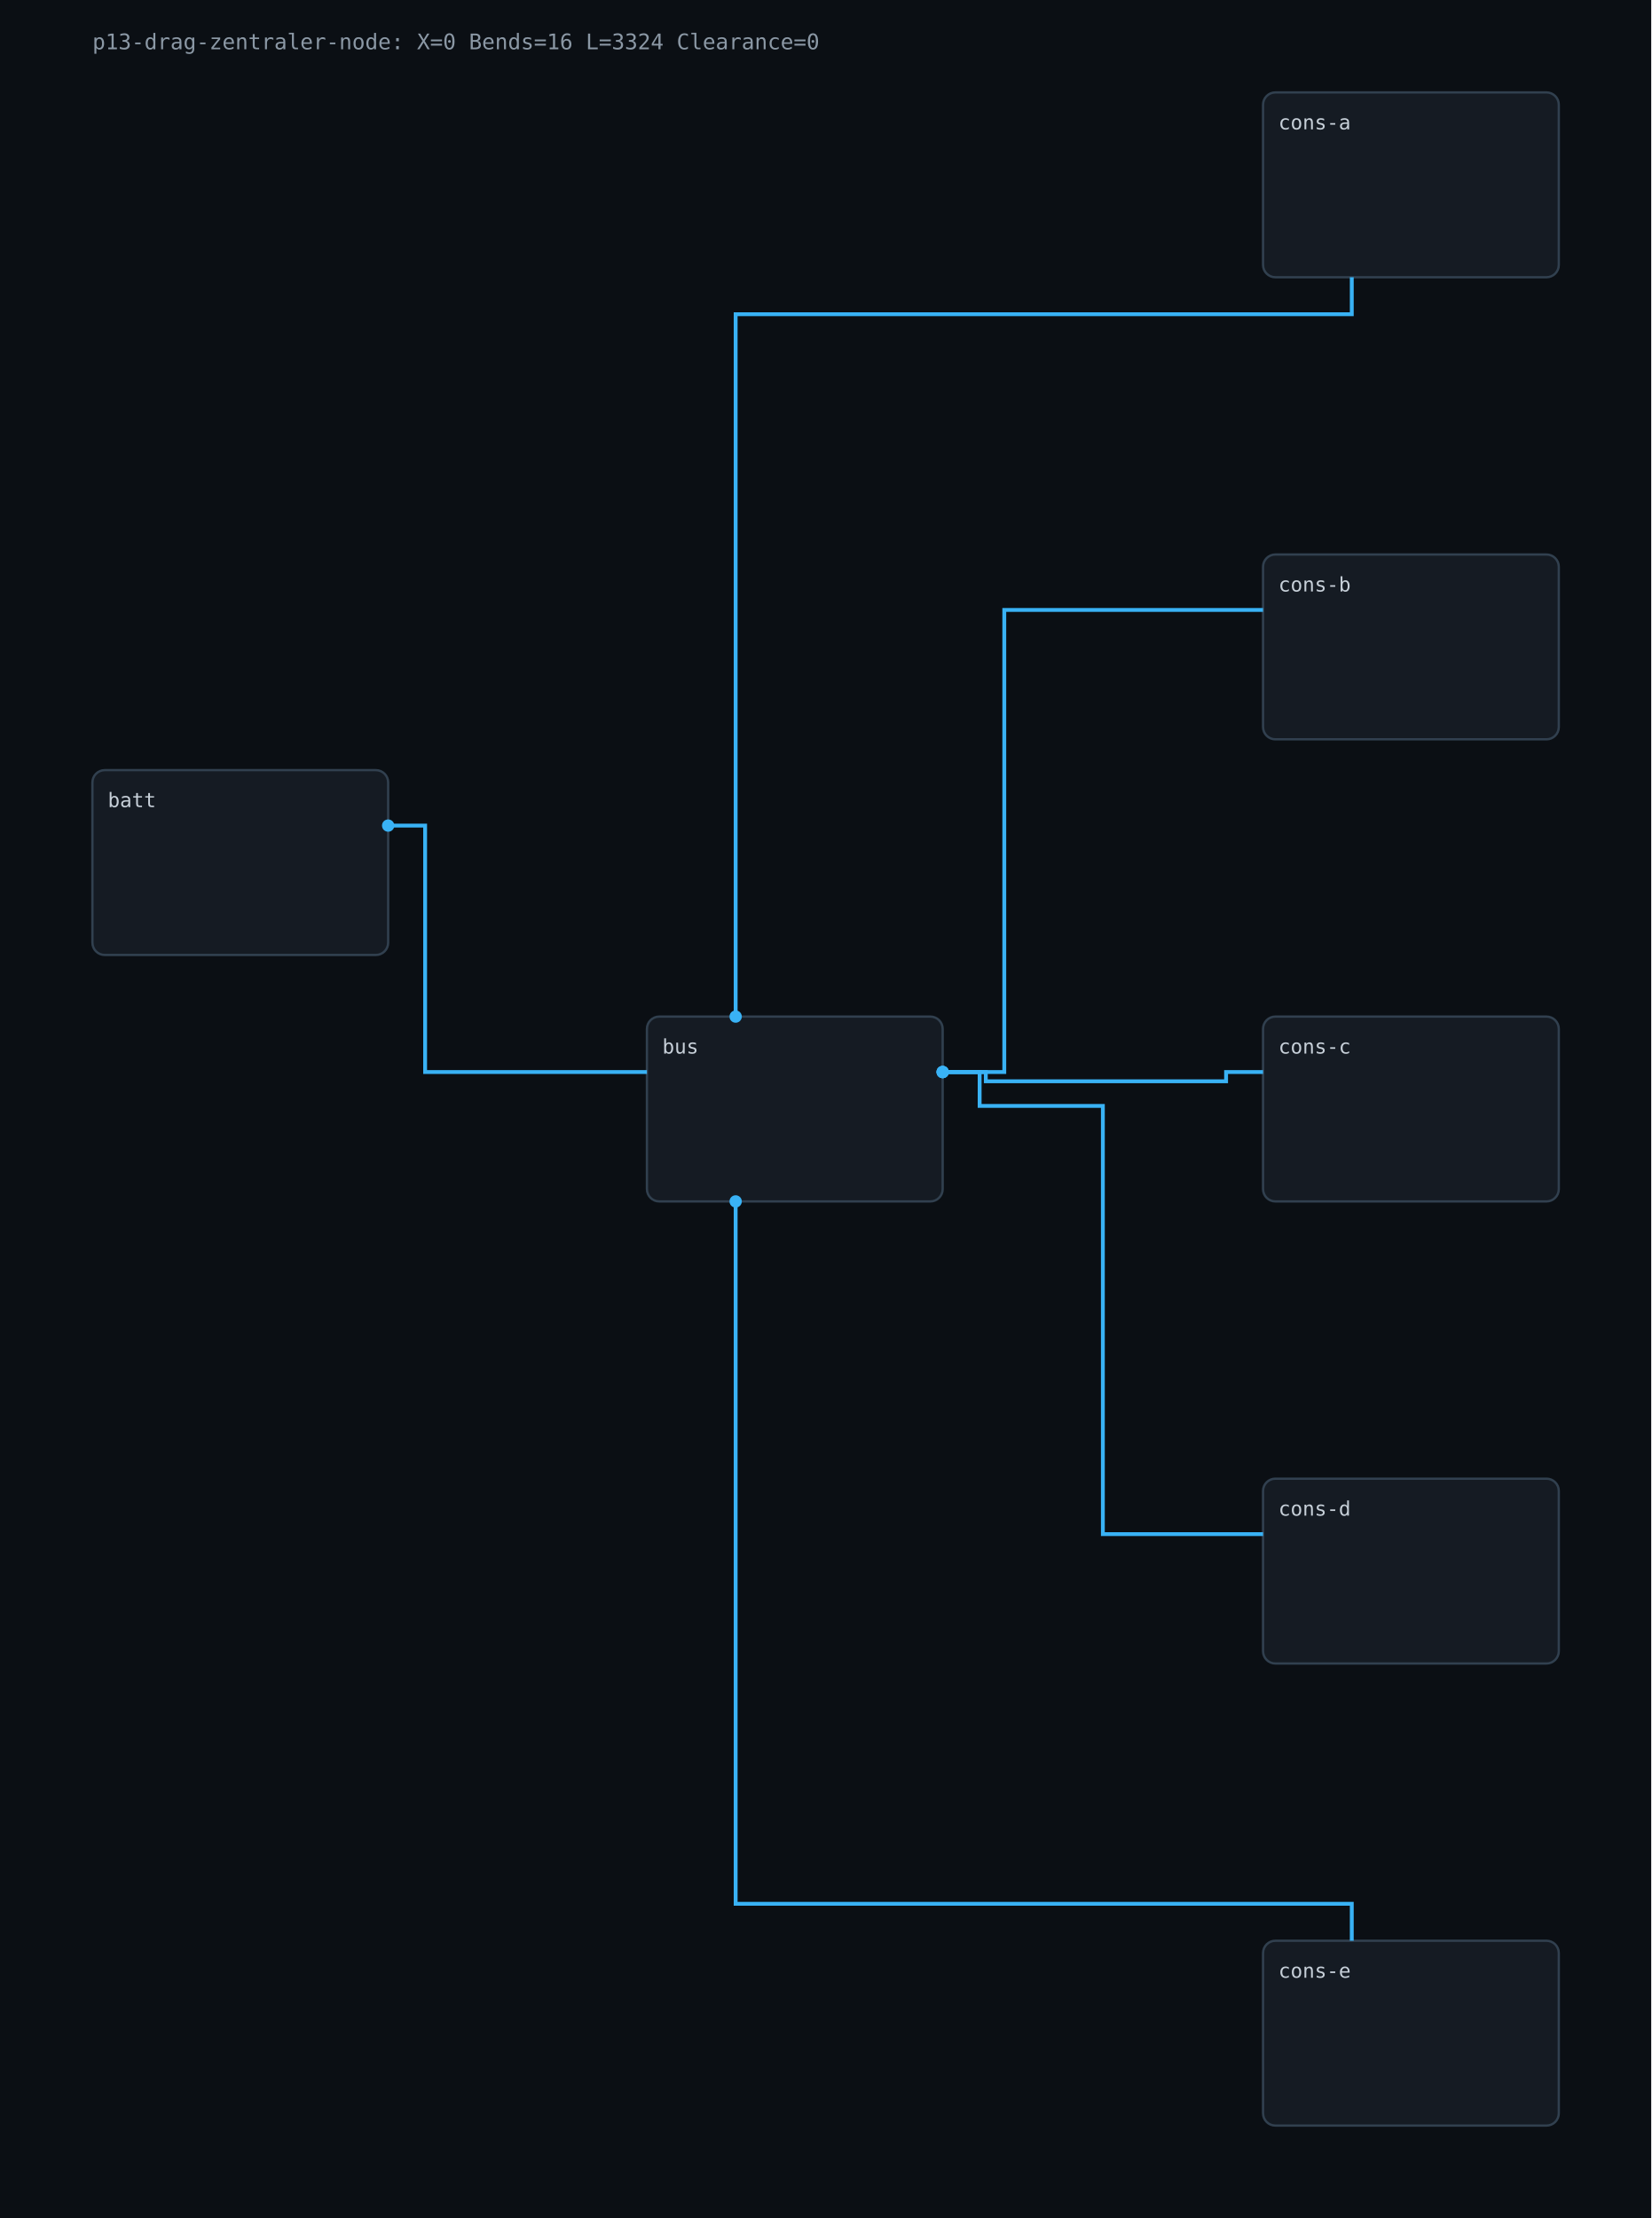
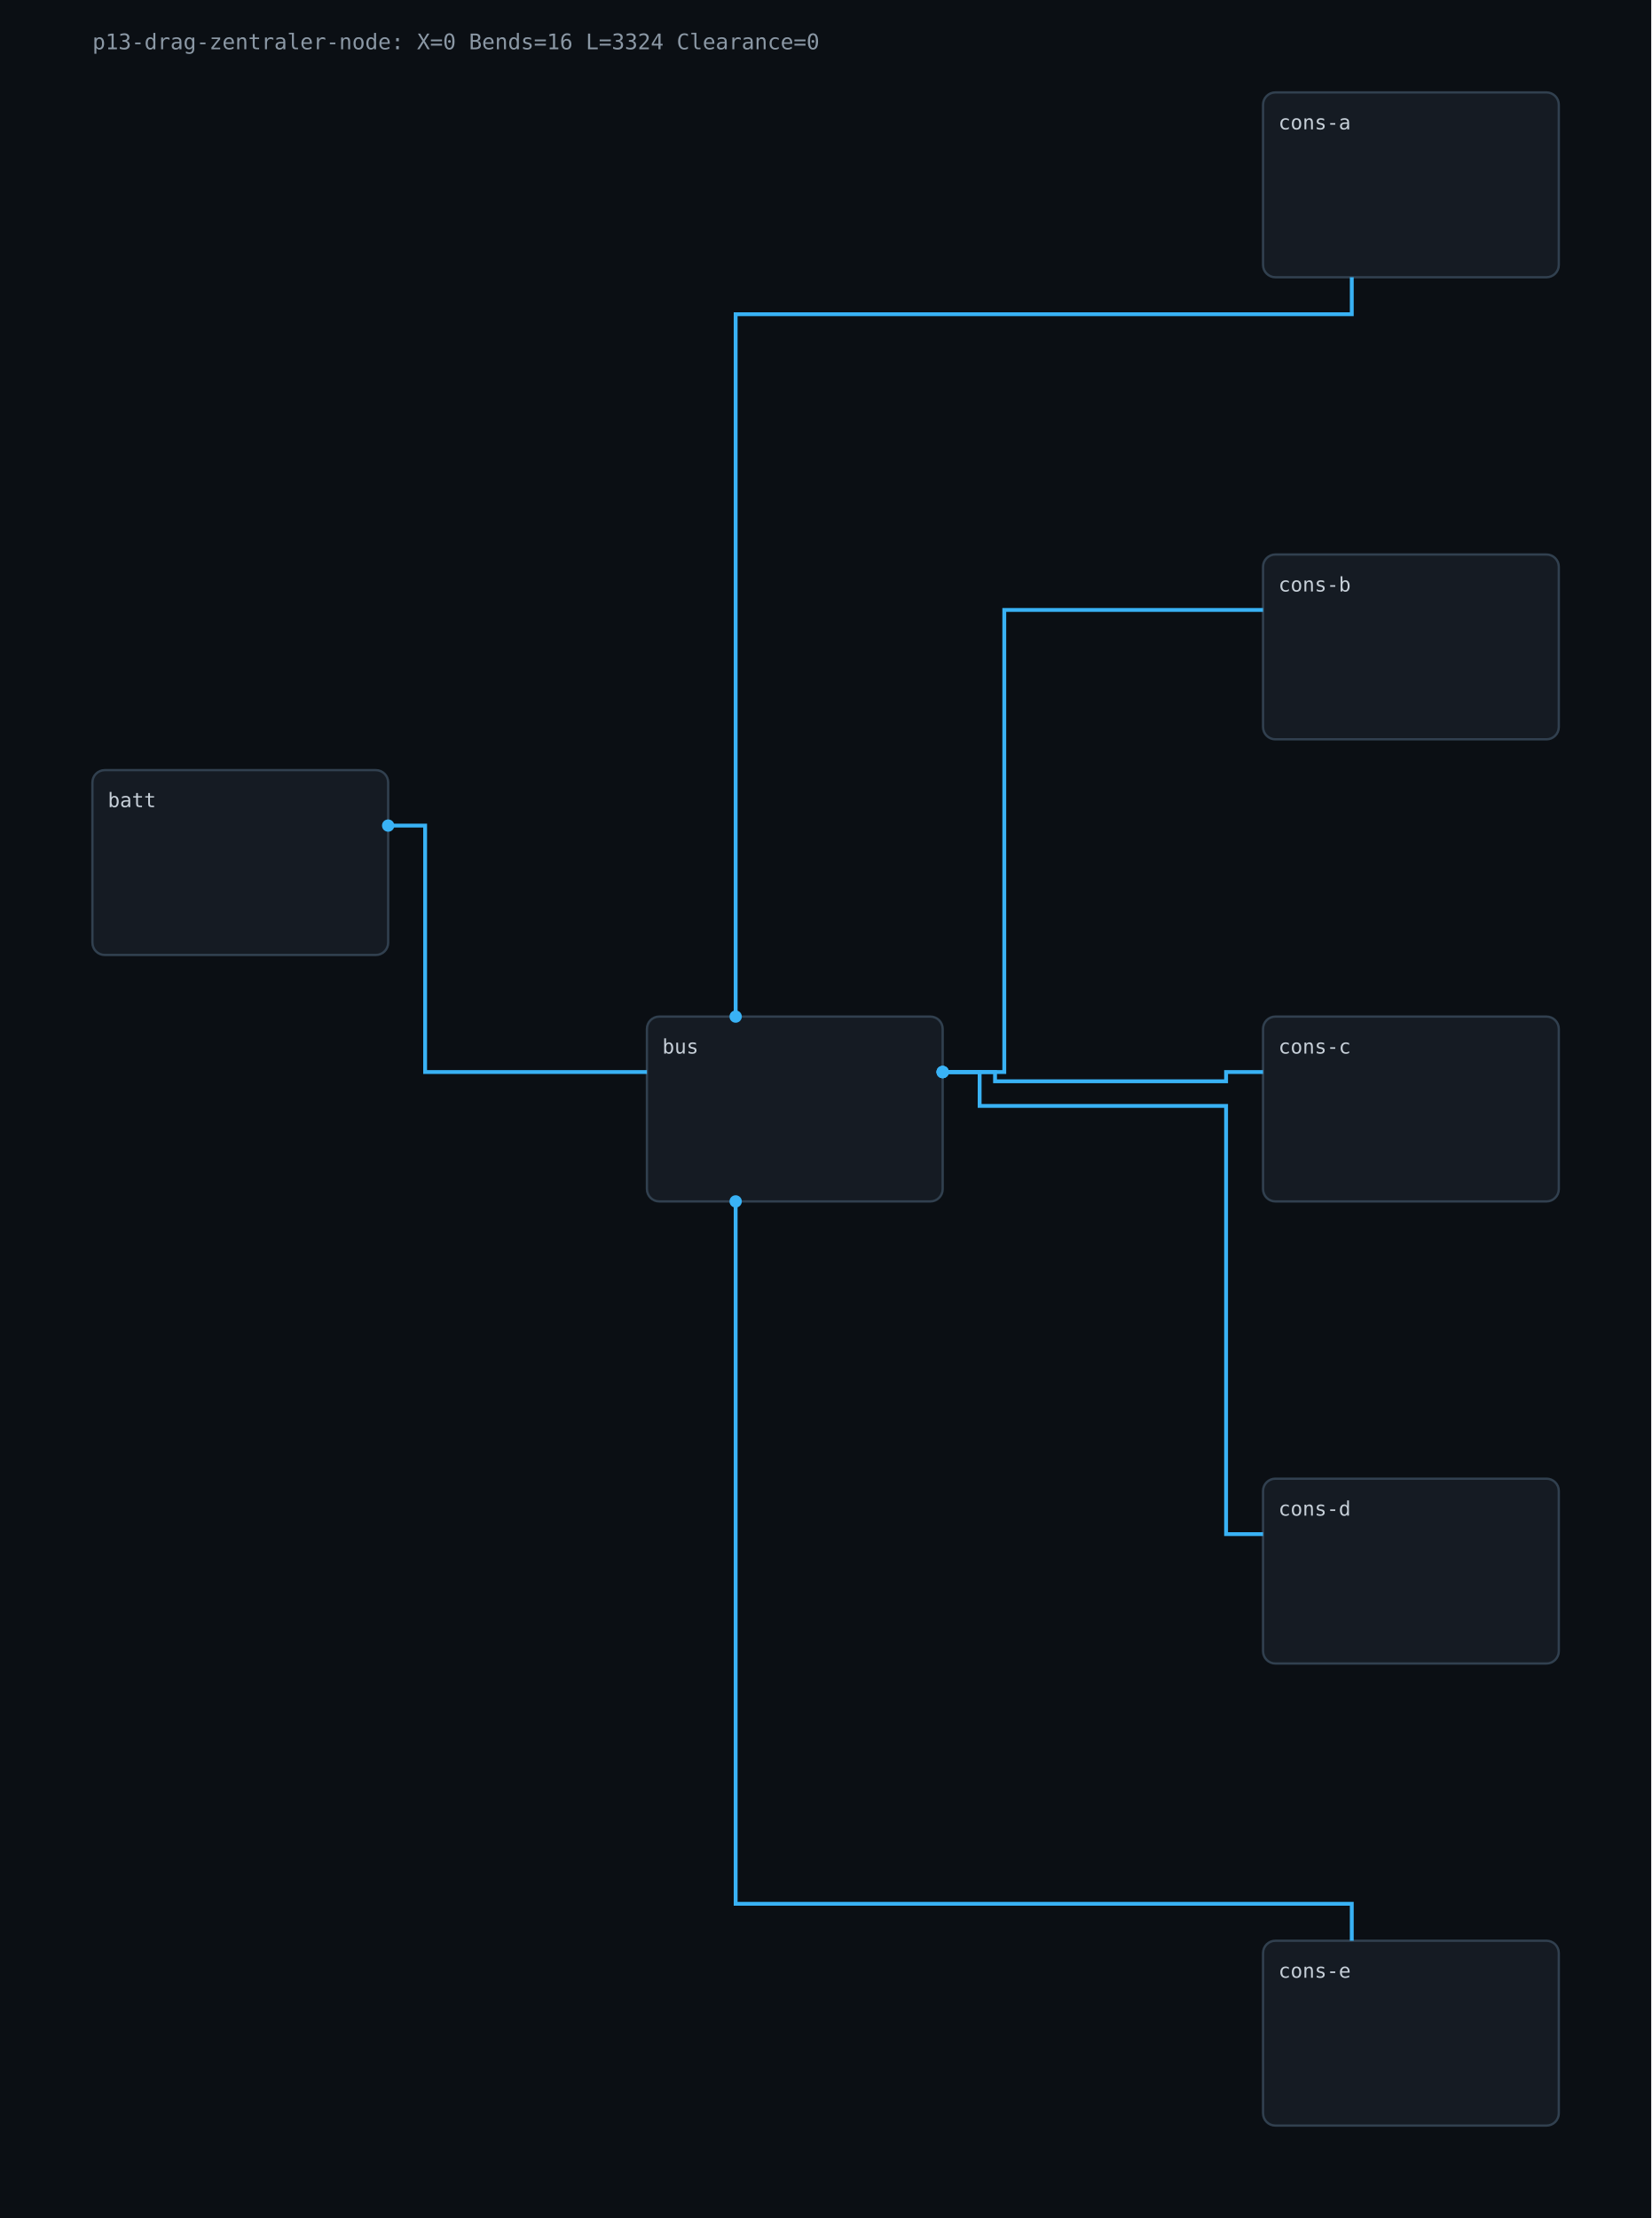
<svg xmlns="http://www.w3.org/2000/svg" width="1072" height="1440" viewBox="0 0 1072 1440">
  <rect width="100%" height="100%" fill="#0b0f14" />
  <text x="60" y="32" fill="#8b98a5" font-family="monospace" font-size="14">p13-drag-zentraler-node: X=0 Bends=16 L=3324 Clearance=0</text>
  <rect x="60" y="500" width="192" height="120" fill="#151b23" stroke="#31404f" stroke-width="1.5" rx="8" />
  <text x="70" y="524" fill="#c7d0d9" font-family="monospace" font-size="13">batt</text>
  <rect x="420" y="660" width="192" height="120" fill="#151b23" stroke="#31404f" stroke-width="1.5" rx="8" />
  <text x="430" y="684" fill="#c7d0d9" font-family="monospace" font-size="13">bus</text>
  <rect x="820" y="60" width="192" height="120" fill="#151b23" stroke="#31404f" stroke-width="1.5" rx="8" />
  <text x="830" y="84" fill="#c7d0d9" font-family="monospace" font-size="13">cons-a</text>
  <rect x="820" y="360" width="192" height="120" fill="#151b23" stroke="#31404f" stroke-width="1.5" rx="8" />
  <text x="830" y="384" fill="#c7d0d9" font-family="monospace" font-size="13">cons-b</text>
  <rect x="820" y="660" width="192" height="120" fill="#151b23" stroke="#31404f" stroke-width="1.5" rx="8" />
  <text x="830" y="684" fill="#c7d0d9" font-family="monospace" font-size="13">cons-c</text>
  <rect x="820" y="960" width="192" height="120" fill="#151b23" stroke="#31404f" stroke-width="1.5" rx="8" />
  <text x="830" y="984" fill="#c7d0d9" font-family="monospace" font-size="13">cons-d</text>
  <rect x="820" y="1260" width="192" height="120" fill="#151b23" stroke="#31404f" stroke-width="1.5" rx="8" />
  <text x="830" y="1284" fill="#c7d0d9" font-family="monospace" font-size="13">cons-e</text>
  <path d="M 252 536 L 276 536 L 276 696 L 420 696" fill="none" stroke="#39b2f5" stroke-width="2.5" />
  <circle cx="252" cy="536" r="4" fill="#39b2f5" />
  <path d="M 477.60 660 L 477.60 204 L 877.60 204 L 877.60 180" fill="none" stroke="#39b2f5" stroke-width="2.5" />
  <circle cx="477.60" cy="660" r="4" fill="#39b2f5" />
  <path d="M 612 696 L 652 696 L 652 396 L 820 396" fill="none" stroke="#39b2f5" stroke-width="2.5" />
  <circle cx="612" cy="696" r="4" fill="#39b2f5" />
-   <path d="M 612 696 L 640 696 L 640 702 L 796 702 L 796 696 L 820 696" fill="none" stroke="#39b2f5" stroke-width="2.5" />
+   <path d="M 612 696 L 646 696 L 646 702 L 796 702 L 796 696 L 820 696" fill="none" stroke="#39b2f5" stroke-width="2.5" />
  <circle cx="612" cy="696" r="4" fill="#39b2f5" />
-   <path d="M 612 696 L 636 696 L 636 718 L 716 718 L 716 996 L 820 996" fill="none" stroke="#39b2f5" stroke-width="2.5" />
+   <path d="M 612 696 L 636 696 L 636 718 L 796 718 L 796 996 L 820 996" fill="none" stroke="#39b2f5" stroke-width="2.5" />
  <circle cx="612" cy="696" r="4" fill="#39b2f5" />
  <path d="M 477.60 780 L 477.60 1236 L 877.60 1236 L 877.60 1260" fill="none" stroke="#39b2f5" stroke-width="2.5" />
  <circle cx="477.60" cy="780" r="4" fill="#39b2f5" />
</svg>
